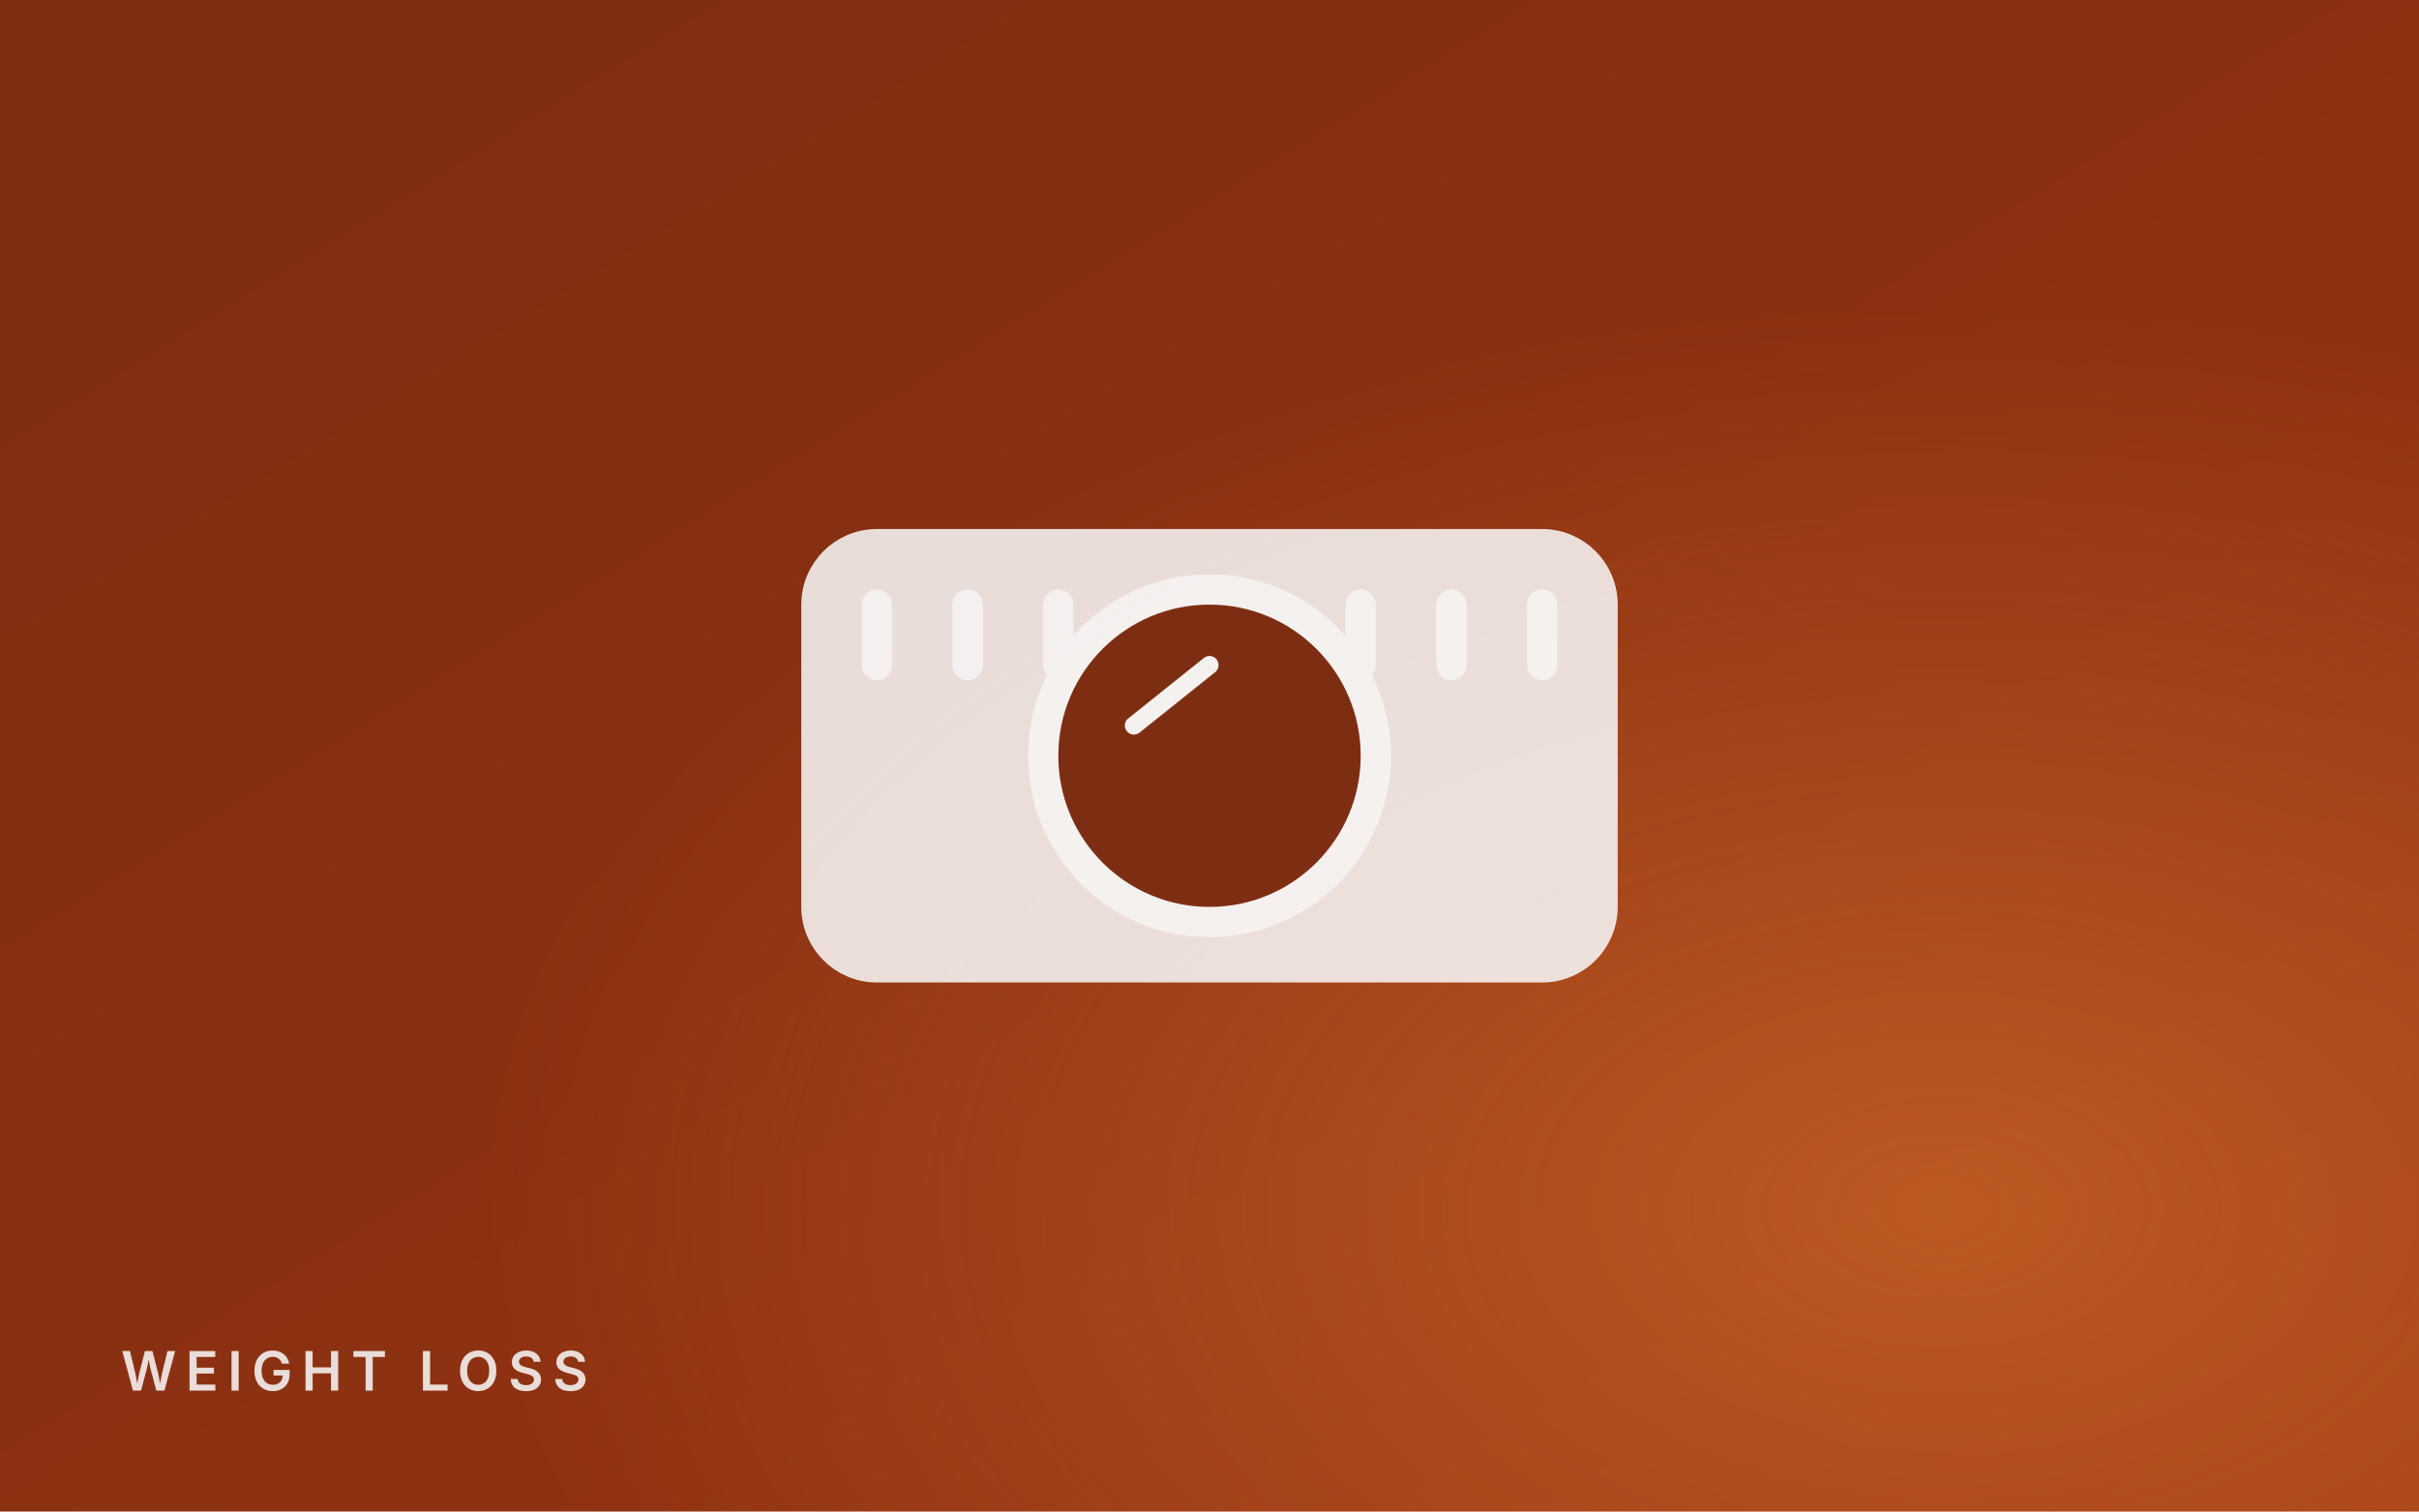
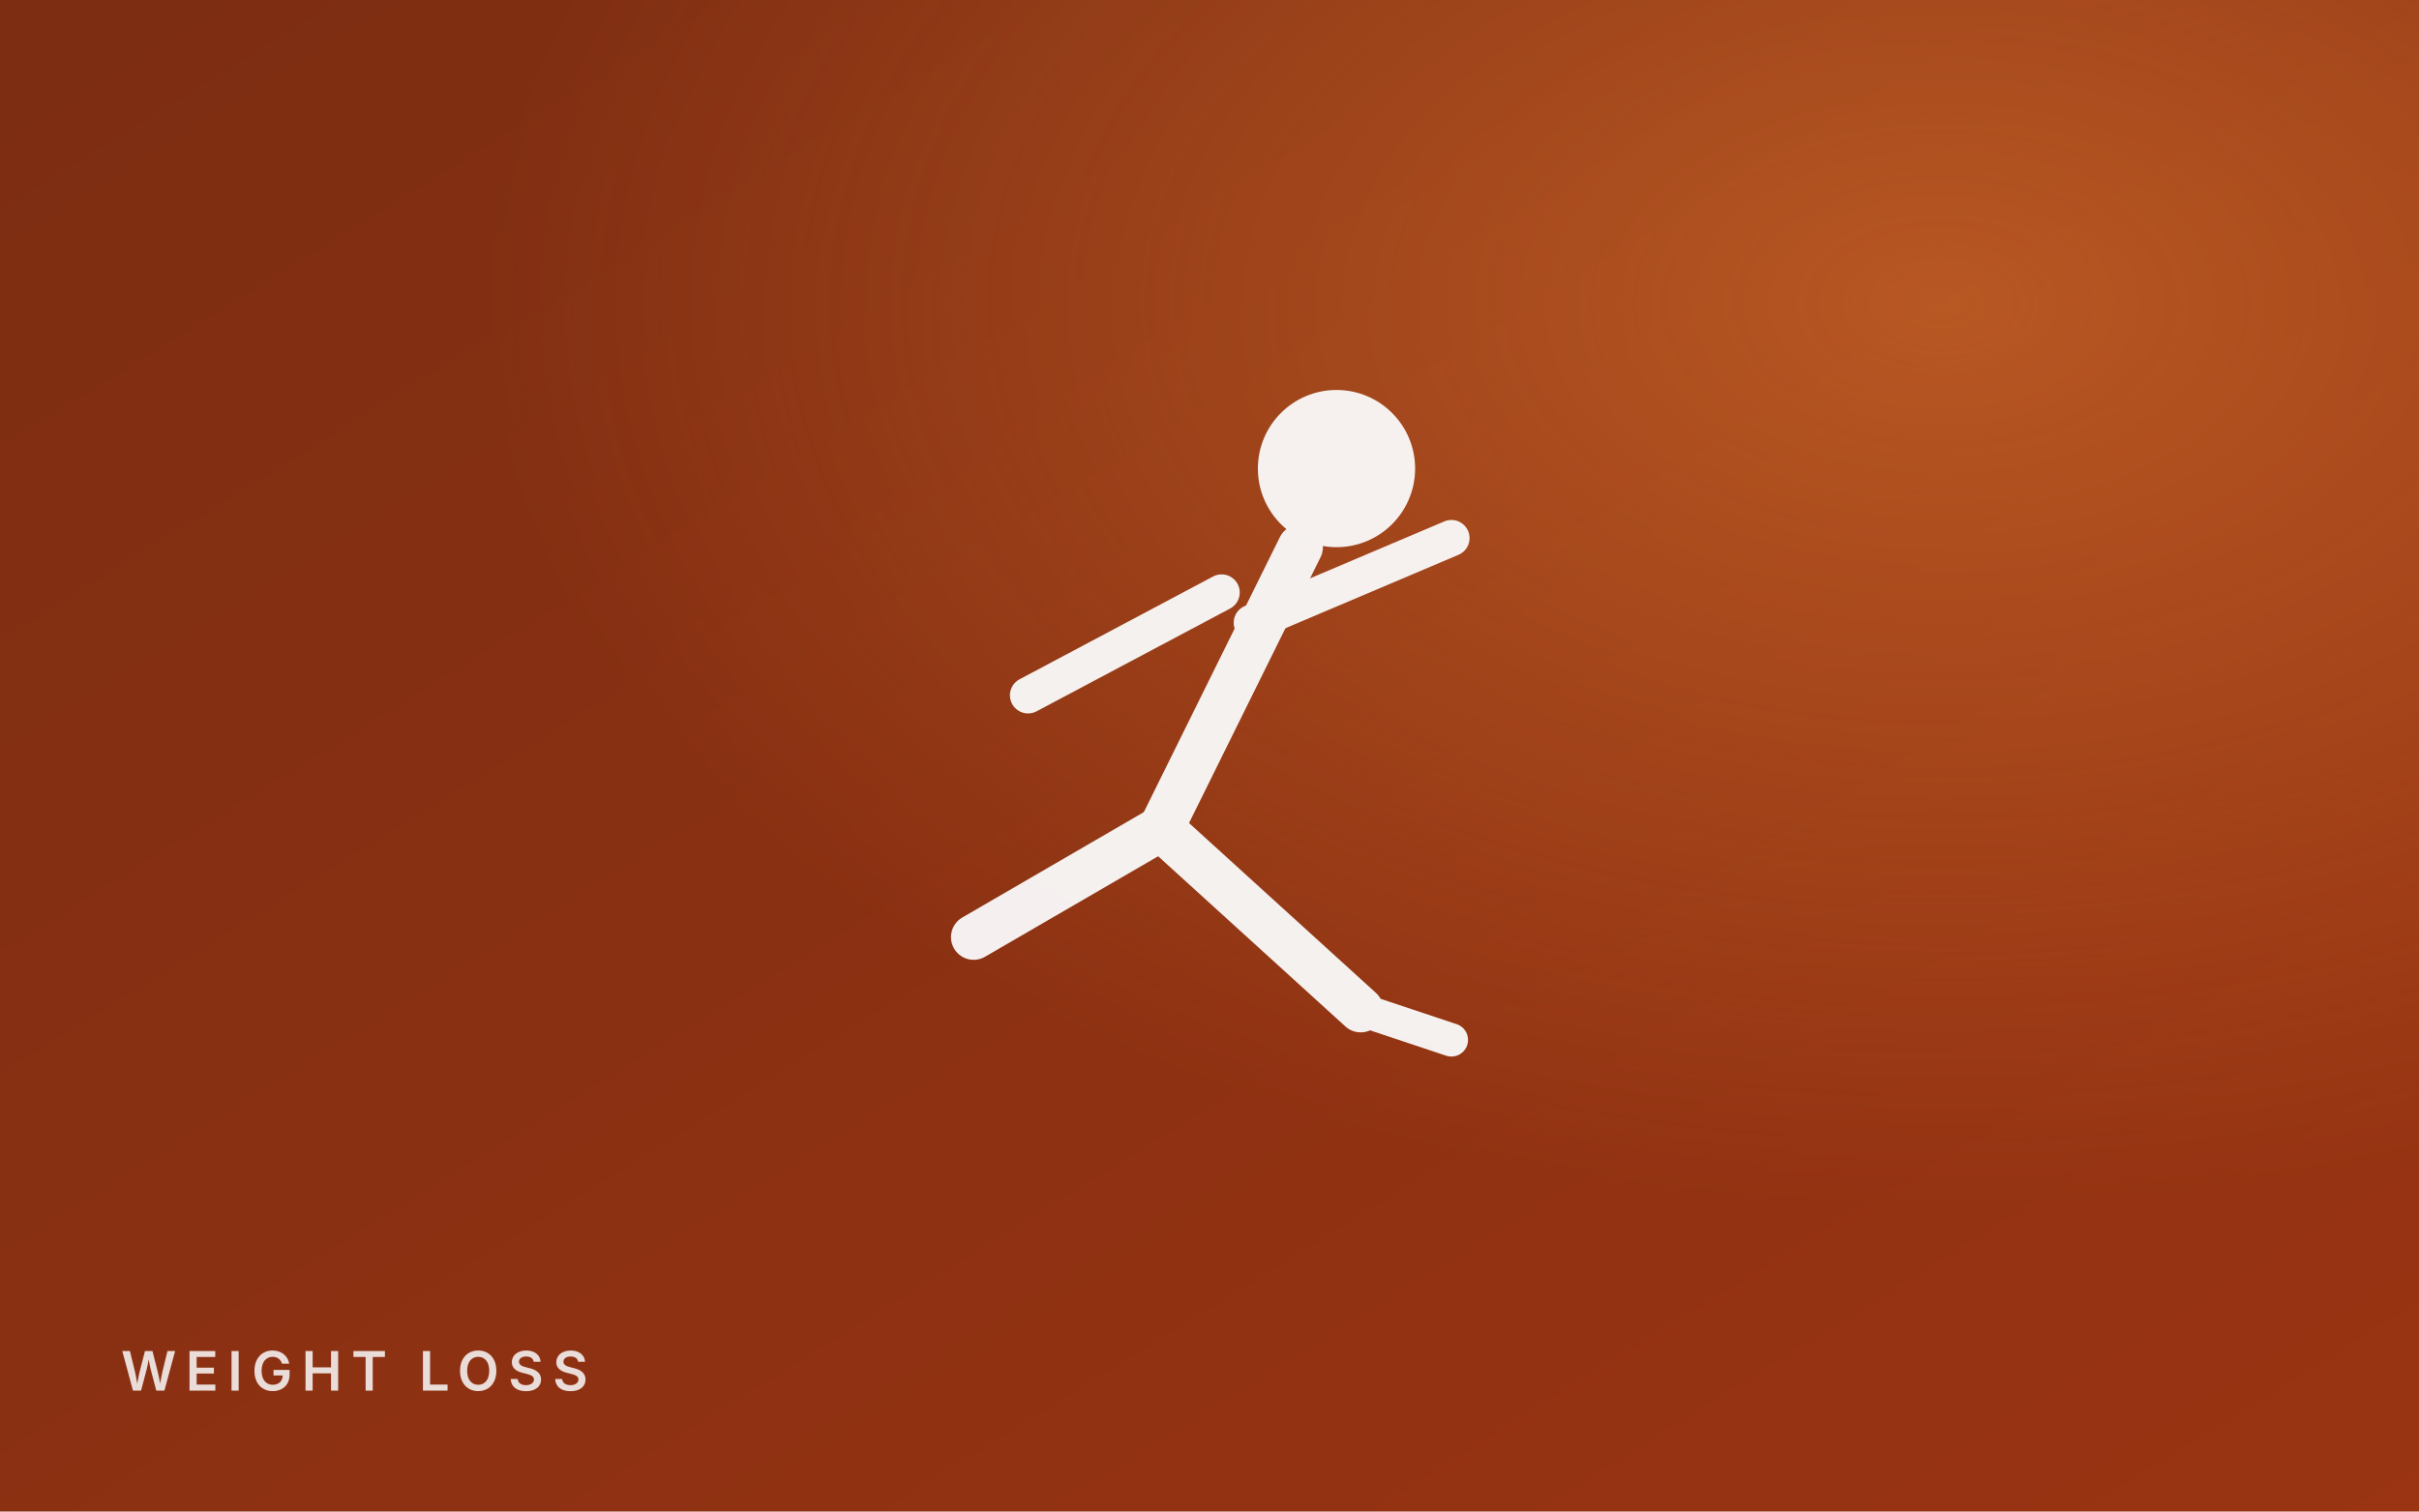
<svg xmlns="http://www.w3.org/2000/svg" viewBox="0 0 800 500" preserveAspectRatio="xMidYMid slice" role="img" aria-label="Weight Loss">
  <defs>
    <linearGradient id="bg" x1="0" y1="0" x2="1" y2="1">
      <stop offset="0%" stop-color="#7C2D12" />
      <stop offset="100%" stop-color="#9A3412" />
    </linearGradient>
-     <radialGradient id="glow" cx="80%" cy="80%" r="60%">
+     <radialGradient id="glow" cx="80%" cy="20%" r="60%">
      <stop offset="0%" stop-color="#FB923C" stop-opacity="0.4" />
      <stop offset="100%" stop-color="#FB923C" stop-opacity="0" />
    </radialGradient>
  </defs>
  <rect width="800" height="500" fill="url(#bg)" />
  <rect width="800" height="500" fill="url(#glow)" />
-   <g transform="translate(400 250)" stroke="#FAFAFA" stroke-width="10" stroke-linecap="round" fill="none" opacity="0.95">
-     <rect x="-130" y="-70" width="260" height="140" rx="20" fill="#FAFAFA" opacity="0.9" />
-     <circle cx="0" cy="0" r="55" fill="#7C2D12" />
-     <line x1="0" y1="-30" x2="-25" y2="-10" stroke="#FAFAFA" stroke-width="6" />
-     <line x1="-110" y1="-50" x2="-110" y2="-30" />
-     <line x1="-80" y1="-50" x2="-80" y2="-30" />
-     <line x1="-50" y1="-50" x2="-50" y2="-30" />
-     <line x1="50" y1="-50" x2="50" y2="-30" />
-     <line x1="80" y1="-50" x2="80" y2="-30" />
-     <line x1="110" y1="-50" x2="110" y2="-30" />
+   <g transform="translate(400 250)" stroke="#FAFAFA" fill="none" stroke-linecap="round" stroke-linejoin="round" opacity="0.95">
+     <circle cx="42" cy="-95" r="26" fill="#FAFAFA" stroke="none" />
+     <line x1="30" y1="-69" x2="-16" y2="24" stroke-width="15" />
+     <line x1="14" y1="-44" x2="80" y2="-72" stroke-width="12" />
+     <line x1="4" y1="-54" x2="-60" y2="-20" stroke-width="12" />
+     <line x1="-16" y1="24" x2="50" y2="84" stroke-width="15" />
+     <line x1="-16" y1="24" x2="-78" y2="60" stroke-width="15" />
+     <line x1="50" y1="84" x2="80" y2="94" stroke-width="11" />
  </g>
  <text x="40" y="460" font-family="system-ui, -apple-system, sans-serif" font-size="18" font-weight="600" fill="#FAFAFA" letter-spacing="3" opacity="0.85">WEIGHT LOSS</text>
</svg>
